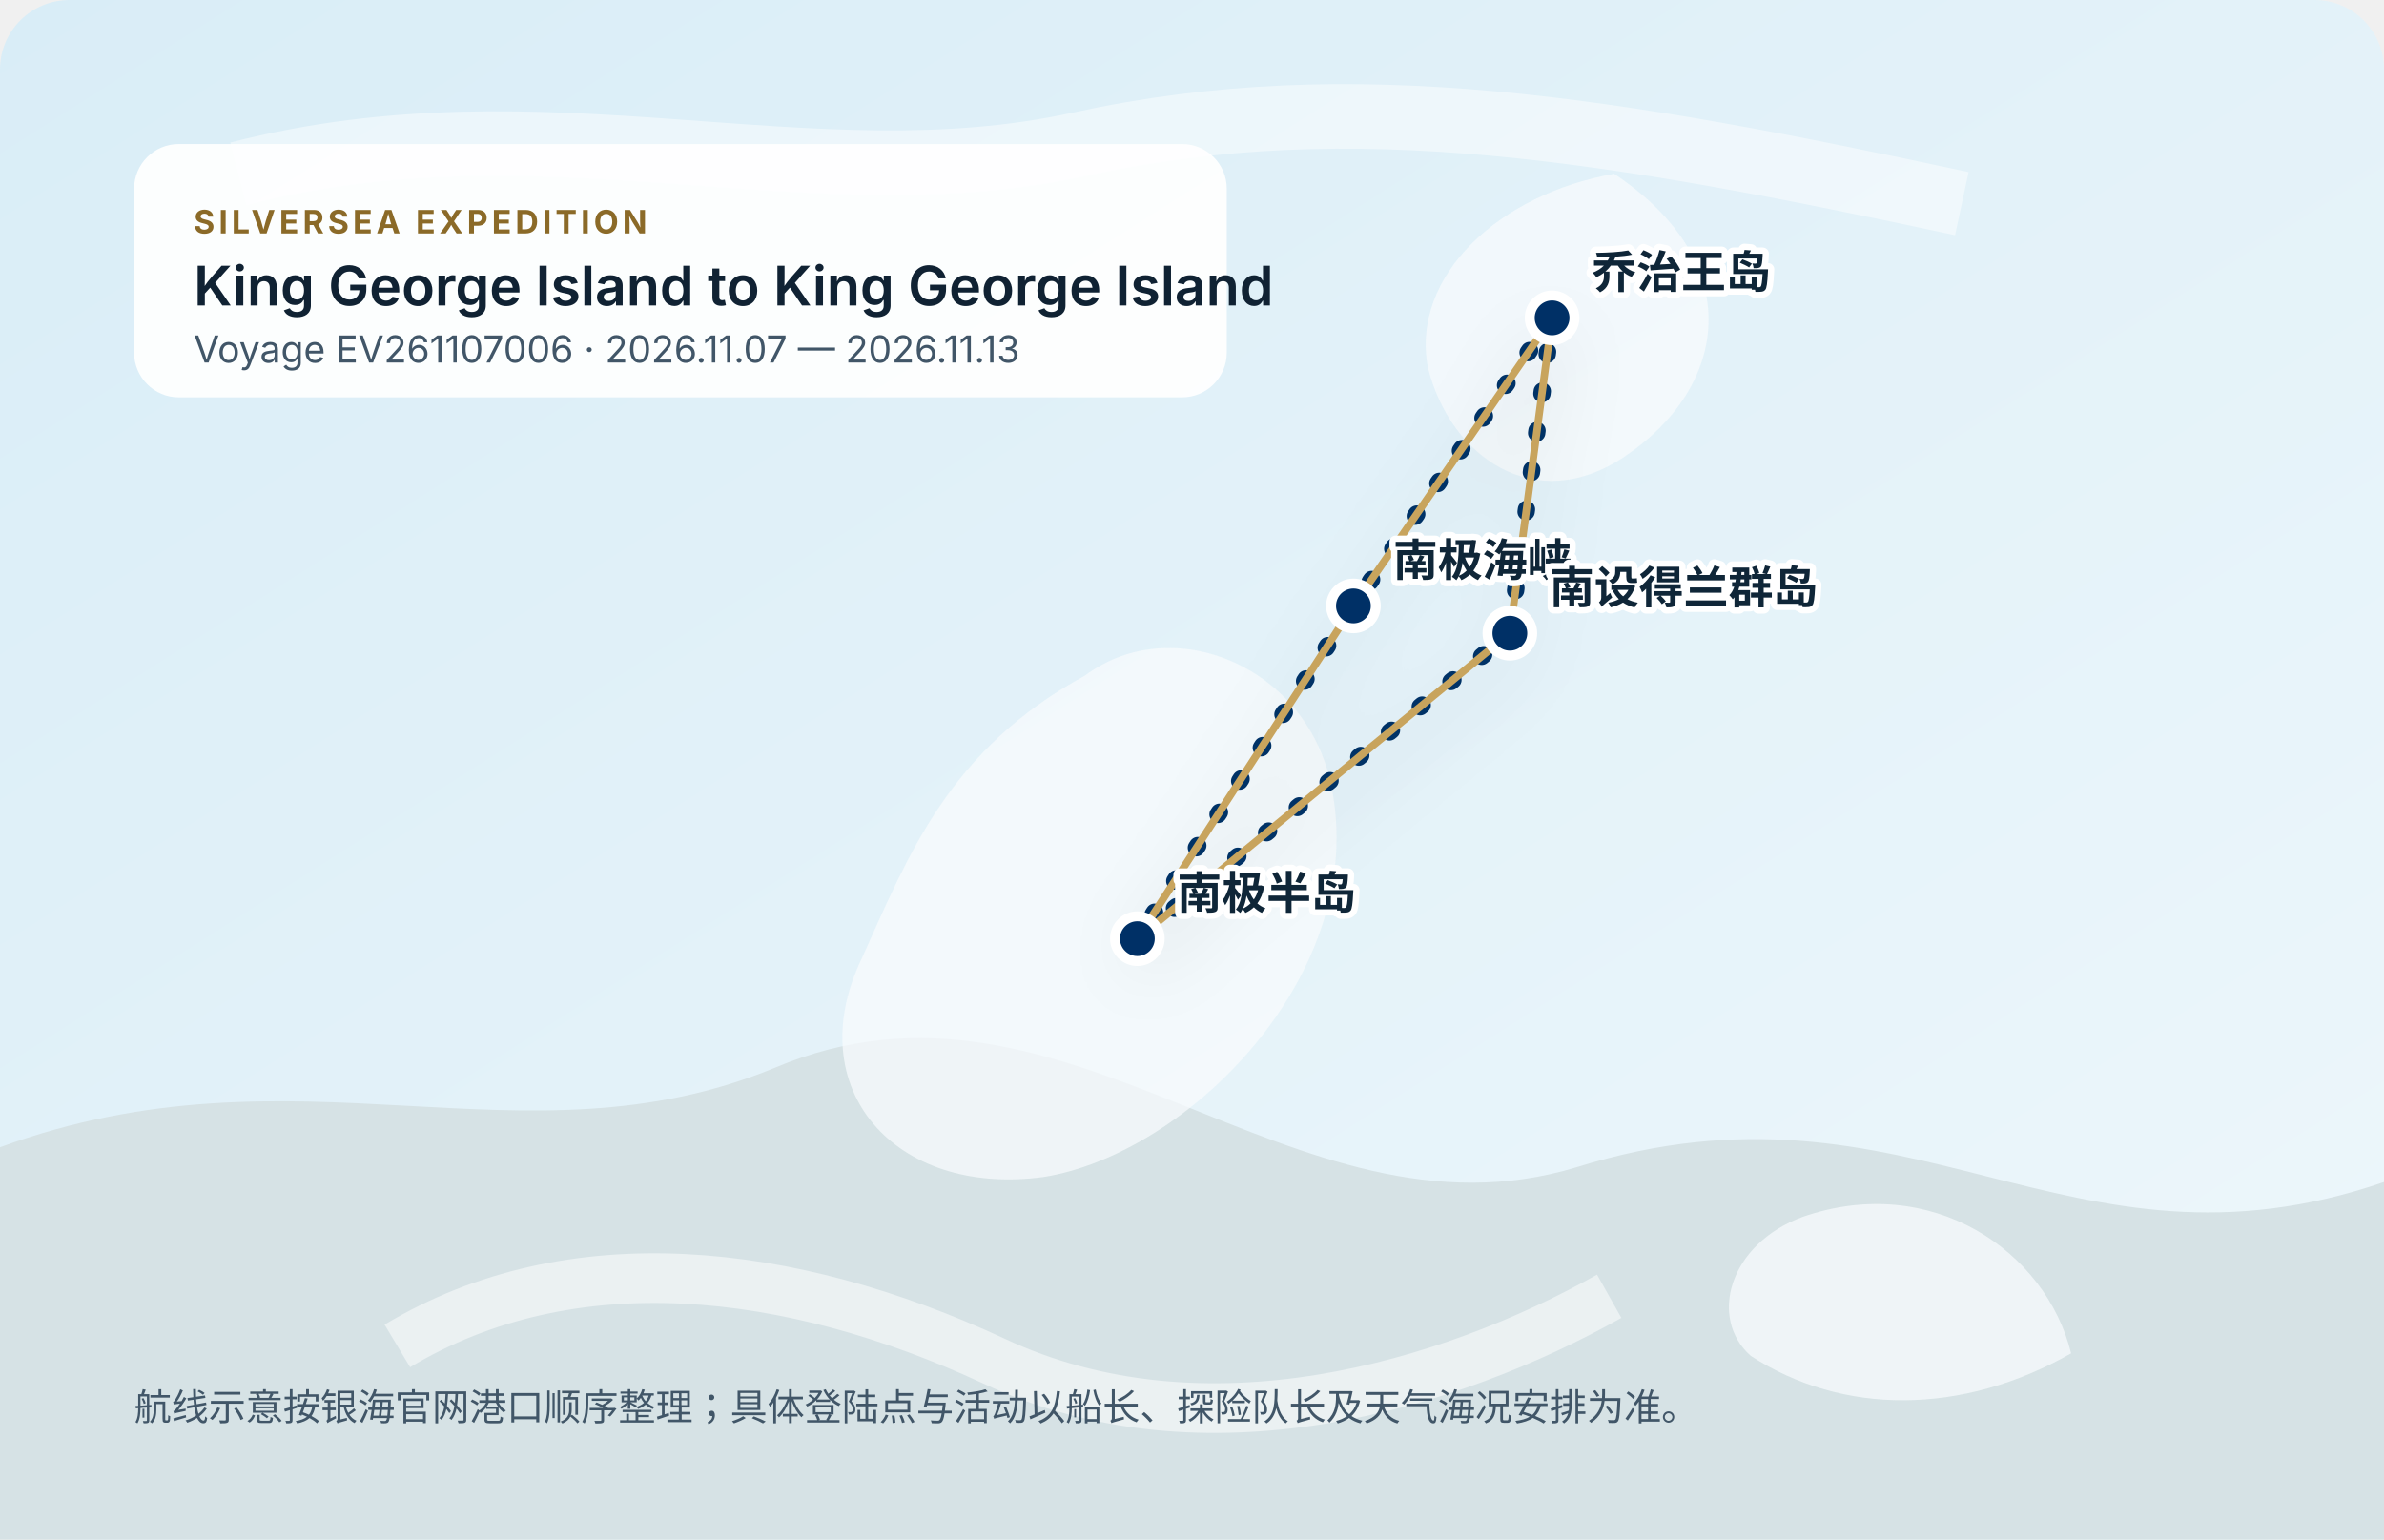
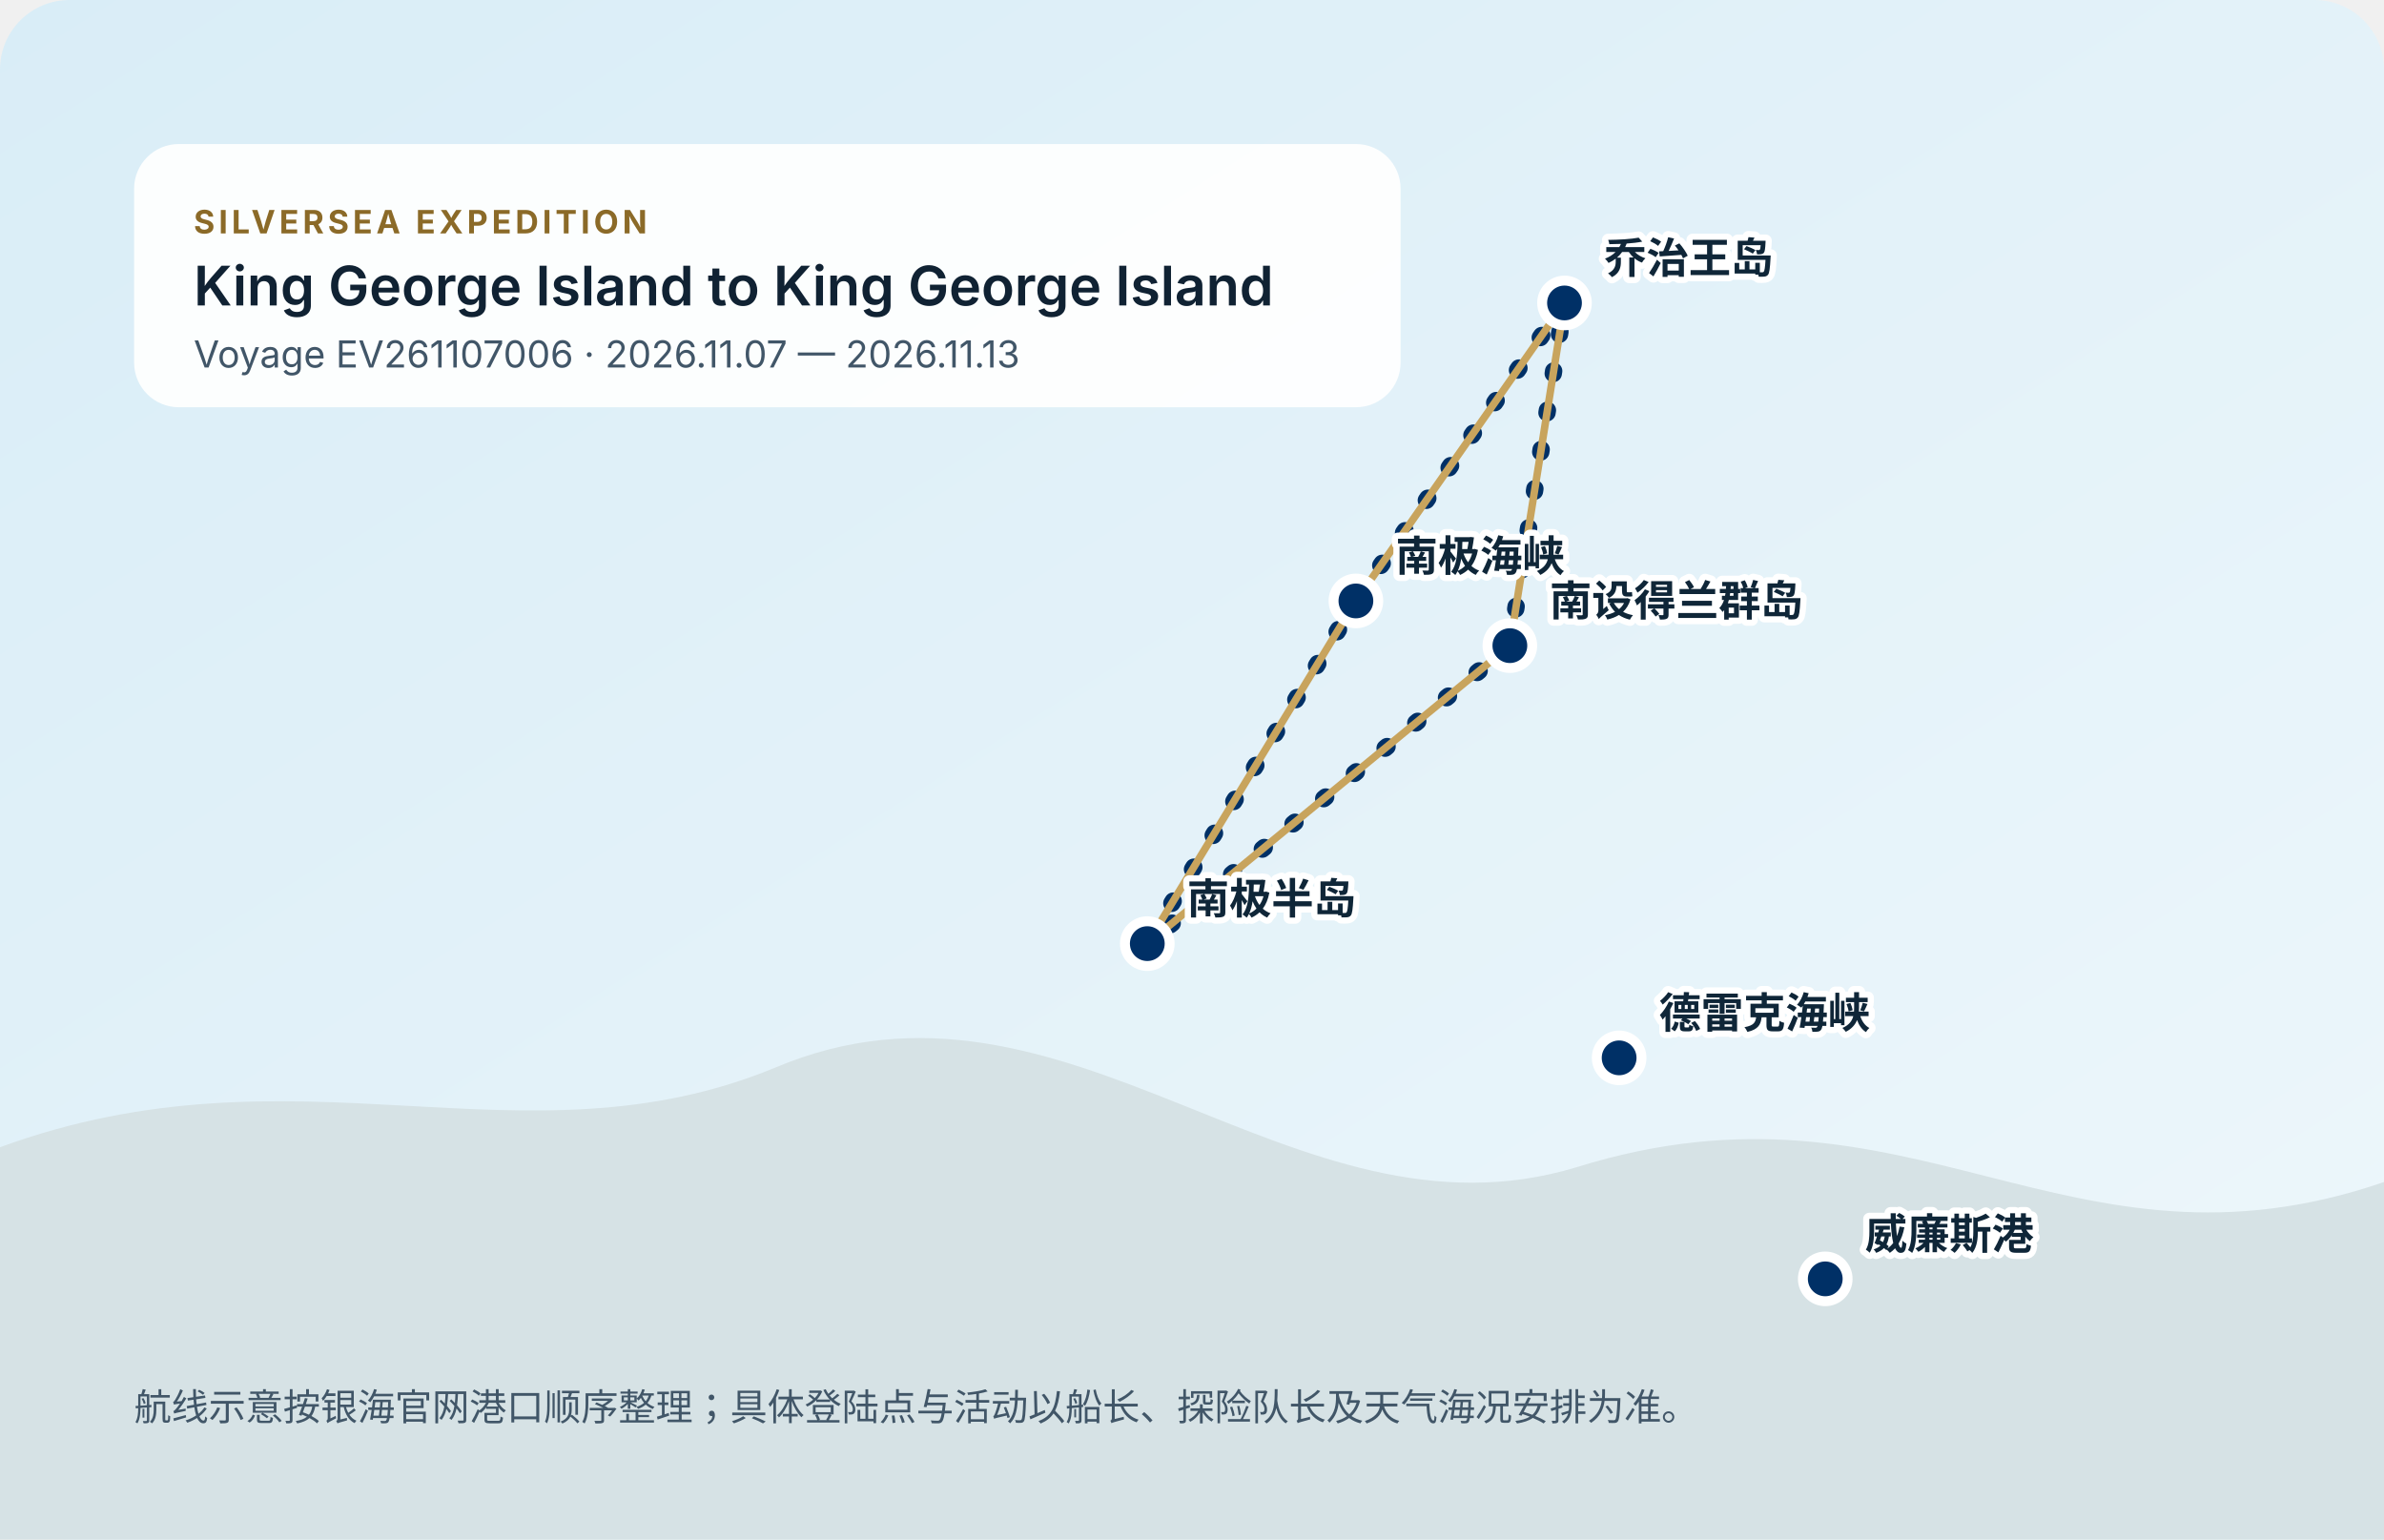
<svg xmlns="http://www.w3.org/2000/svg" viewBox="0 0 960 620" role="img" aria-labelledby="title desc">
  <defs>
    <linearGradient id="sea" x1="0" x2="1" y1="0" y2="1">
      <stop offset="0" stop-color="#d9edf7" />
      <stop offset="1" stop-color="#eef7fb" />
    </linearGradient>
-     <filter id="soft" x="-20%" y="-20%" width="140%" height="140%">
-       <feDropShadow dx="0" dy="10" stdDeviation="14" flood-color="#0d2b45" flood-opacity=".18" />
-     </filter>
  </defs>
  <rect width="960" height="620" rx="28" fill="url(#sea)" />
  <path d="M0 462 C120 418 210 472 312 430 C430 380 520 505 635 470 C770 428 832 520 960 476 L960 620 L0 620 Z" fill="#d6e2e5" />
-   <path d="M96 70 C220 38 326 82 435 58 C545 34 650 52 790 82" fill="none" stroke="#ffffff" stroke-width="26" opacity=".45" />
-   <path d="M160 542 C230 500 318 510 400 548 C485 588 584 558 648 522" fill="none" stroke="#ffffff" stroke-width="20" opacity=".5" />
-   <g opacity=".74">
-     <path d="M650 70 C704 106 696 156 654 184 C618 208 584 184 575 148 C568 111 604 78 650 70 Z" fill="#f8fbfd" />
-     <path d="M437 272 C472 246 526 268 536 316 C552 392 478 465 420 474 C360 482 322 438 347 386 C366 344 382 302 437 272 Z" fill="#f8fbfd" />
-     <path d="M726 490 C778 472 824 504 834 545 C790 570 742 570 705 546 C688 531 696 501 726 490 Z" fill="#f8fbfd" />
-   </g>
-   <path d="M 625 128 L 545 244 L 458 378 L 608 255 L 625 128" fill="none" stroke="#003066" stroke-width="7" stroke-linecap="round" stroke-linejoin="round" stroke-dasharray="1 15" filter="url(#soft)" />
-   <path d="M 625 128 L 545 244 L 458 378 L 608 255 L 625 128" fill="none" stroke="#c8a45d" stroke-width="3" stroke-linecap="round" stroke-linejoin="round" />
+   <path d="M 630 122 L 546 242 L 462 380 L 608 260 L 630 122" fill="none" stroke="#003066" stroke-width="7" stroke-linecap="round" stroke-linejoin="round" stroke-dasharray="1 15" />
+   <path d="M 630 122 L 546 242 L 462 380 L 608 260 L 630 122" fill="none" stroke="#c8a45d" stroke-width="3" stroke-linecap="round" stroke-linejoin="round" />
  <g>
-     <circle cx="625" cy="128" r="9" fill="#003066" stroke="#ffffff" stroke-width="4" />
-     <text x="641" y="116" class="label">乔治王岛</text>
+     <circle cx="630" cy="122" r="9" fill="#003066" stroke="#ffffff" stroke-width="4" />
+     <text x="646" y="110" class="label">乔治王岛</text>
  </g>
  <g>
-     <circle cx="545" cy="244" r="9" fill="#003066" stroke="#ffffff" stroke-width="4" />
-     <text x="561" y="232" class="label">南极海峡</text>
+     <circle cx="546" cy="242" r="9" fill="#003066" stroke="#ffffff" stroke-width="4" />
+     <text x="562" y="230" class="label">南极海峡</text>
  </g>
  <g>
-     <circle cx="458" cy="378" r="9" fill="#003066" stroke="#ffffff" stroke-width="4" />
-     <text x="474" y="366" class="label">南极半岛</text>
+     <circle cx="462" cy="380" r="9" fill="#003066" stroke="#ffffff" stroke-width="4" />
+     <text x="478" y="368" class="label">南极半岛</text>
  </g>
  <g>
-     <circle cx="608" cy="255" r="9" fill="#003066" stroke="#ffffff" stroke-width="4" />
-     <text x="624" y="243" class="label">南设得兰群岛</text>
+     <circle cx="608" cy="260" r="9" fill="#003066" stroke="#ffffff" stroke-width="4" />
+     <text x="624" y="248" class="label">南设得兰群岛</text>
+   </g>
+   <g>
+     <circle cx="652" cy="426" r="9" fill="#003066" stroke="#ffffff" stroke-width="4" />
+     <text x="668" y="414" class="label">德雷克海峡</text>
+   </g>
+   <g>
+     <circle cx="735" cy="515" r="9" fill="#003066" stroke="#ffffff" stroke-width="4" />
+     <text x="751" y="503" class="label">威廉斯港</text>
  </g>
  <g transform="translate(54 58)">
-     <rect width="440" height="102" rx="18" fill="#ffffff" opacity=".92" />
+     <rect width="510" height="106" rx="18" fill="#ffffff" opacity=".92" />
    <text x="24" y="36" class="kicker">SILVERSEA EXPEDITION</text>
    <text x="24" y="65" class="title">King George Island to King George Island</text>
-     <text x="24" y="88" class="small">Voyage EV261107006 · 2026.11.07 — 2026.11.13</text>
+     <text x="24" y="90" class="small">Voyage EV261107006 · 2026.11.07 — 2026.11.13</text>
  </g>
  <text x="54" y="572" class="small">航线示意按银海官网港口顺序整理；具体登陆点与活动以船长、探险队长及天气海况安排为准。</text>
  <style>
    .title { font: 600 22px -apple-system, BlinkMacSystemFont, "PingFang SC", sans-serif; fill: #102233; }
    .kicker { font: 700 13px -apple-system, BlinkMacSystemFont, "PingFang SC", sans-serif; letter-spacing: .12em; fill: #8b6a28; }
-     .label { font: 600 18px -apple-system, BlinkMacSystemFont, "PingFang SC", sans-serif; fill: #0f2638; paint-order: stroke; stroke: #fff; stroke-width: 5px; stroke-linejoin: round; }
+     .label { font: 600 17px -apple-system, BlinkMacSystemFont, "PingFang SC", sans-serif; fill: #0f2638; paint-order: stroke; stroke: #fff; stroke-width: 5px; stroke-linejoin: round; }
    .small { font: 15px -apple-system, BlinkMacSystemFont, "PingFang SC", sans-serif; fill: #415668; }
  </style>
</svg>
